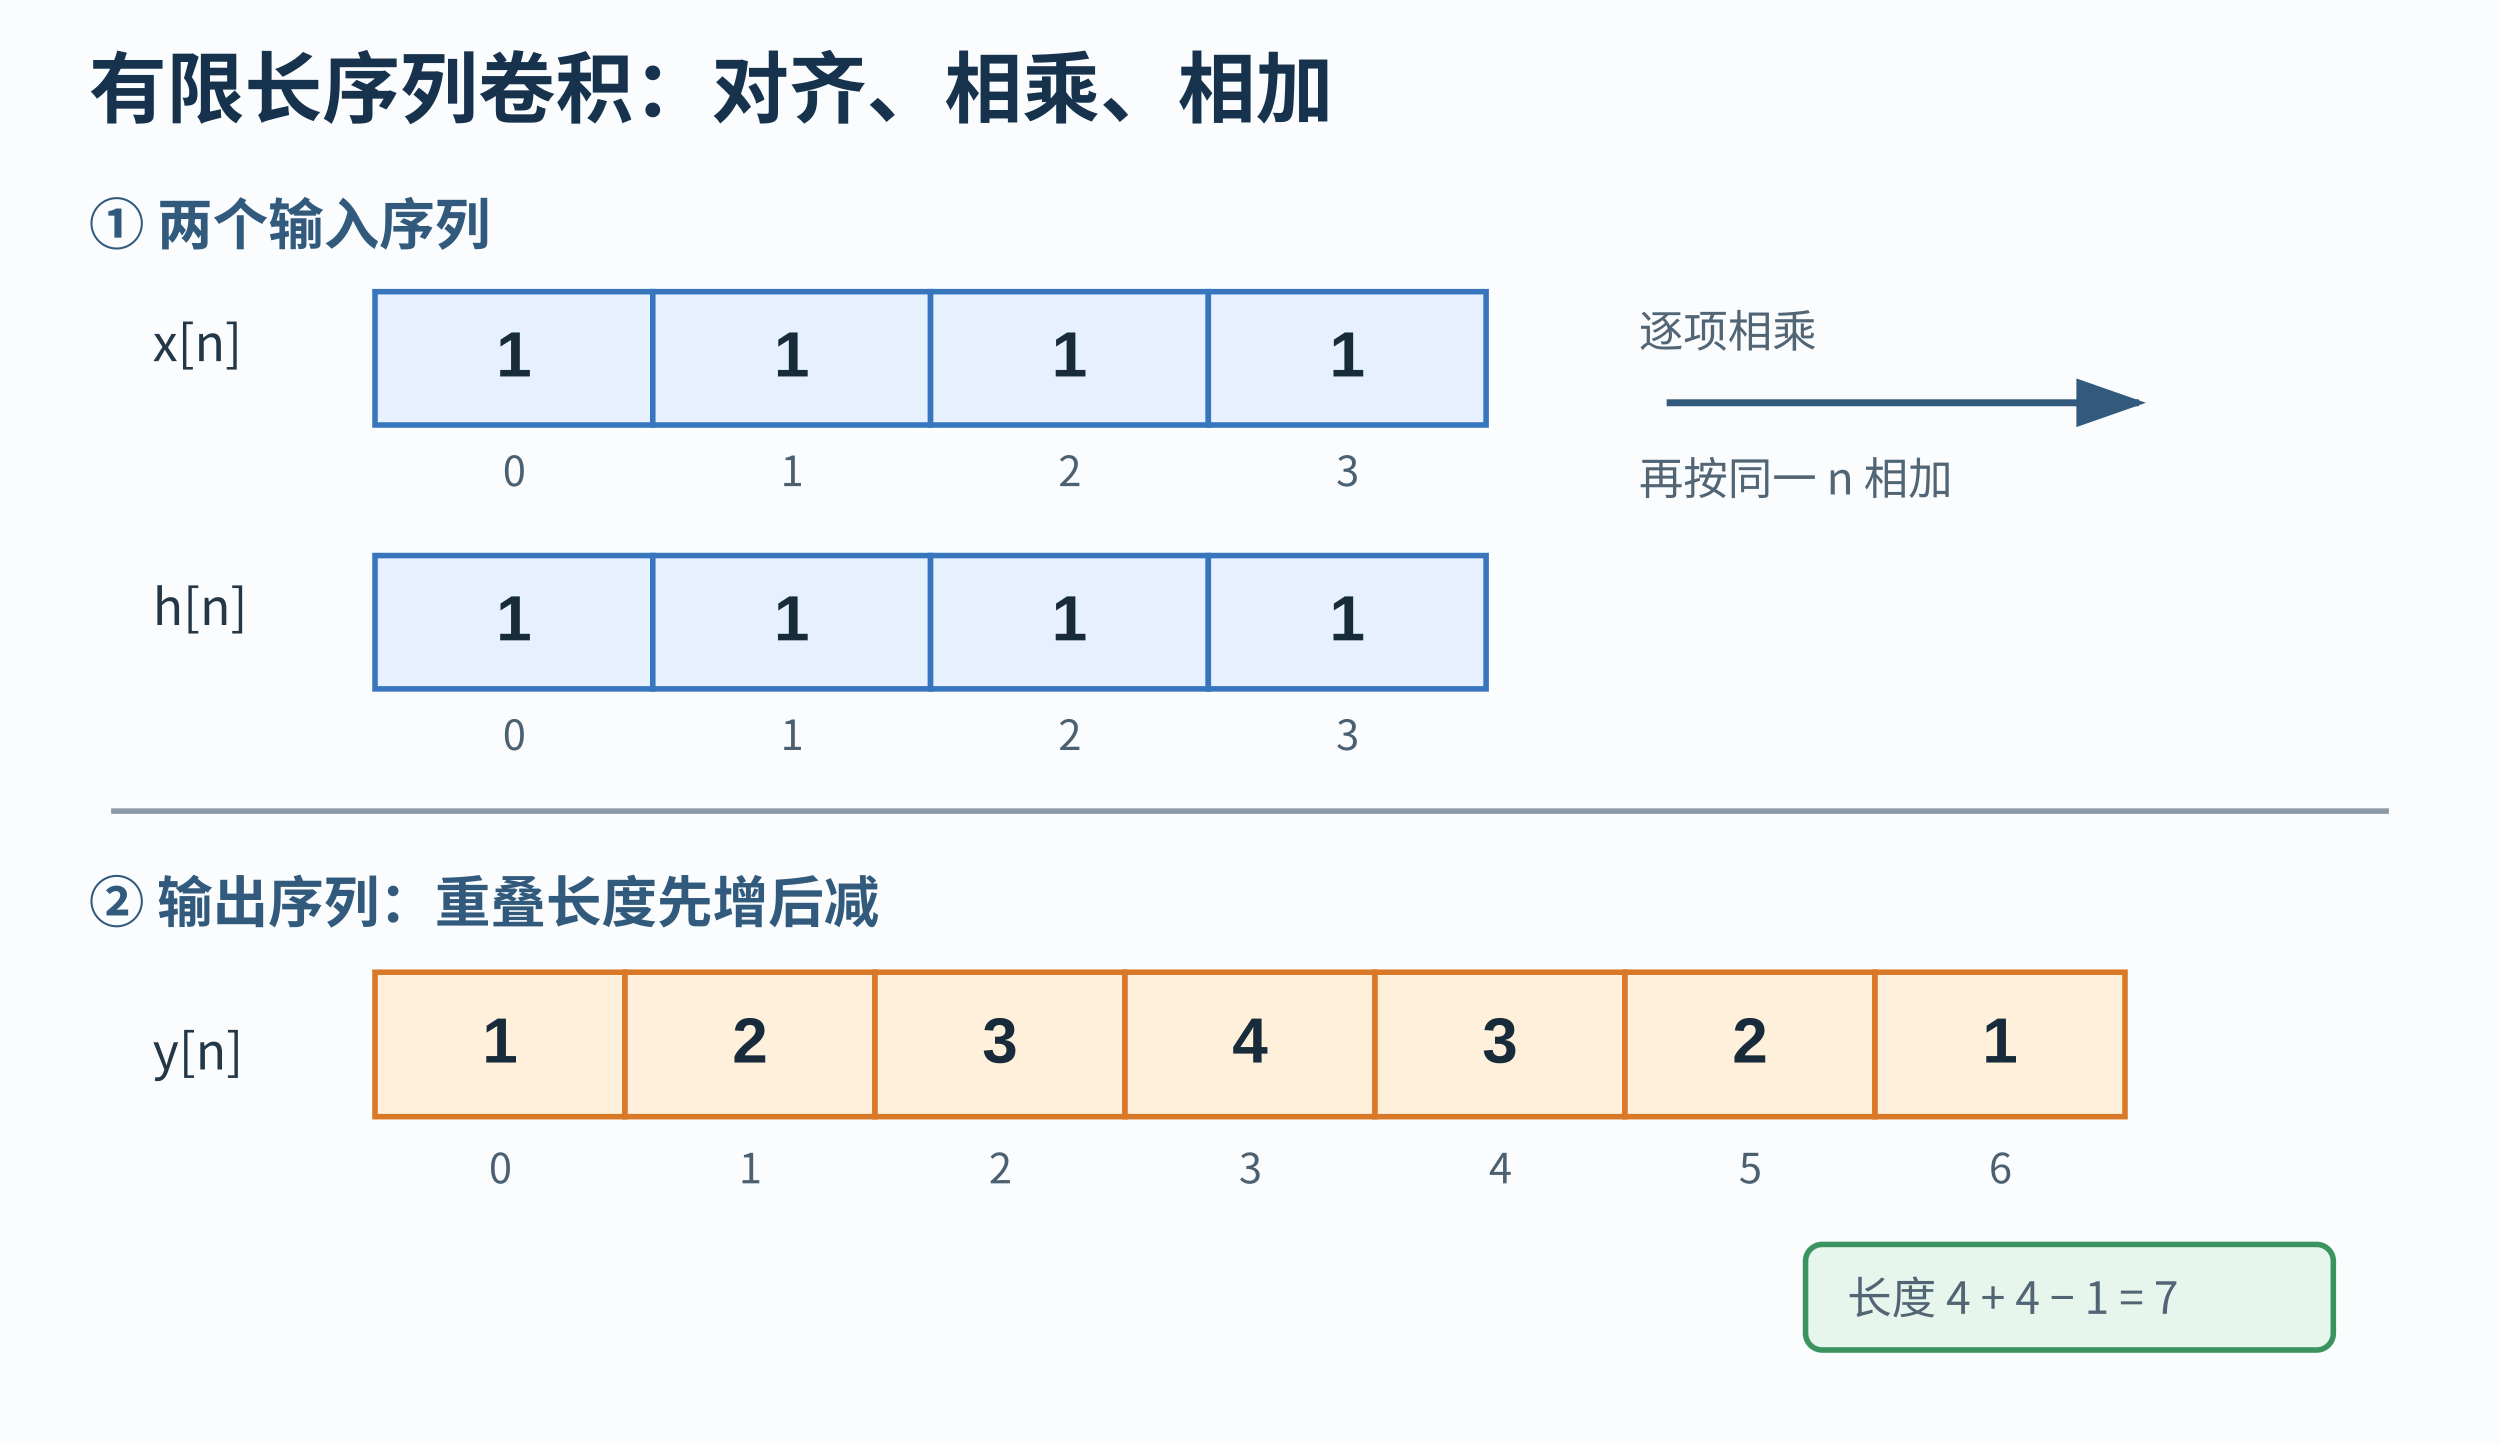
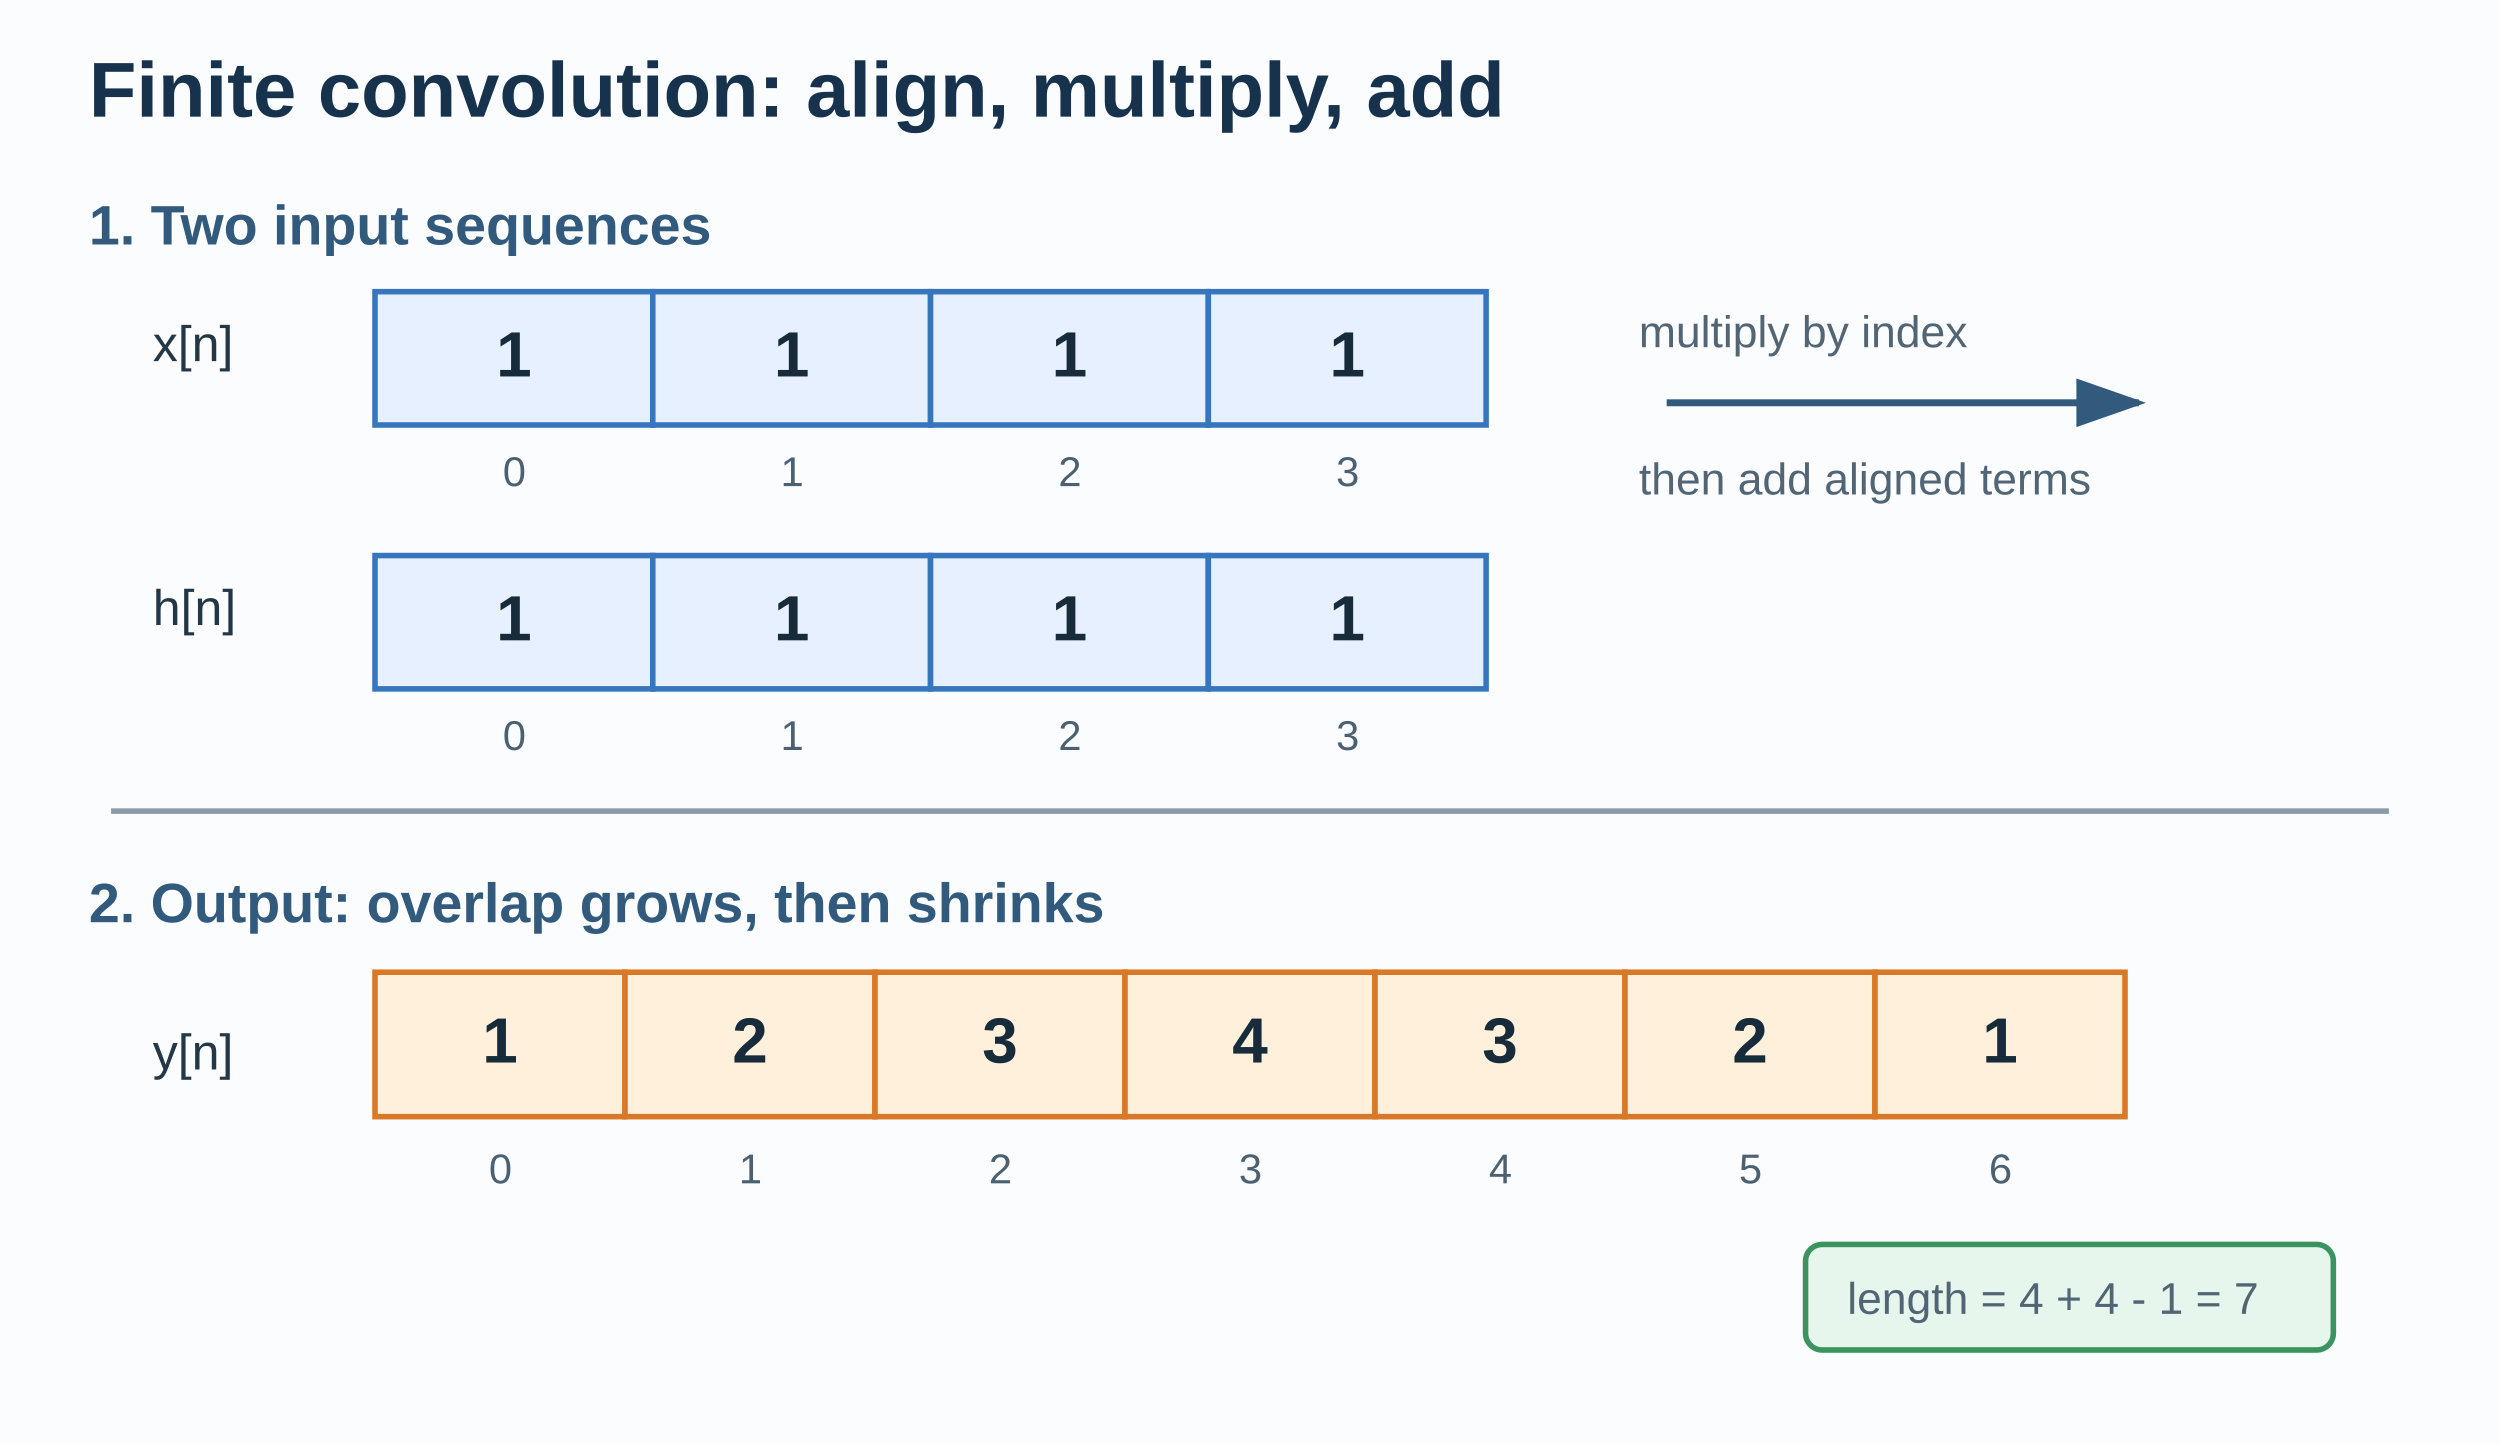
<svg xmlns="http://www.w3.org/2000/svg" width="900" height="520" viewBox="0 0 900 520" role="img" aria-labelledby="title desc">
  <style>
-     .title { fill: #17324d; font: 700 28px "Microsoft YaHei", "Noto Sans CJK SC", sans-serif; }
-     .section { fill: #315a7d; font: 700 20px "Microsoft YaHei", "Noto Sans CJK SC", sans-serif; }
-     .label { fill: #243746; font: 18px "Microsoft YaHei", "Noto Sans CJK SC", sans-serif; }
-     .index { fill: #4b6070; font: 15px "Microsoft YaHei", "Noto Sans CJK SC", sans-serif; }
+     .title { fill: #17324d; font: 700 28px Arial, sans-serif; }
+     .section { fill: #315a7d; font: 700 20px Arial, sans-serif; }
+     .label { fill: #243746; font: 18px Arial, sans-serif; }
+     .index { fill: #4b6070; font: 15px Arial, sans-serif; }
    .value { fill: #172b3a; font: 700 23px Arial, sans-serif; text-anchor: middle; dominant-baseline: middle; }
    .cell { fill: #e6f0ff; stroke: #3776bd; stroke-width: 2; }
    .cell2 { fill: #fff0dc; stroke: #d97927; stroke-width: 2; }
    .cell3 { fill: #e7f6ed; stroke: #3b9460; stroke-width: 2; }
    .line { stroke: #8b9aa7; stroke-width: 2; }
    .arrow { stroke: #315a7d; stroke-width: 2.5; fill: none; marker-end: url(#arrowhead); }
-     .note { fill: #526575; font: 16px "Microsoft YaHei", "Noto Sans CJK SC", sans-serif; }
+     .note { fill: #526575; font: 16px Arial, sans-serif; }
  </style>
  <defs>
    <marker id="arrowhead" markerWidth="10" markerHeight="7" refX="9" refY="3.5" orient="auto">
      <polygon points="0 0, 10 3.5, 0 7" fill="#315a7d" />
    </marker>
  </defs>
  <rect x="0" y="0" width="900" height="520" fill="#fbfcfe" />
-   <text class="title" x="32" y="42">有限长序列卷积：对齐、相乘、相加</text>
-   <text class="section" x="32" y="88">① 两个输入序列</text>
+   <text class="title" x="32" y="42">Finite convolution: align, multiply, add</text>
+   <text class="section" x="32" y="88">1. Two input sequences</text>
  <text class="label" x="55" y="130">x[n]</text>
  <g transform="translate(135,105)">
    <rect class="cell" x="0" y="0" width="100" height="48" />
    <rect class="cell" x="100" y="0" width="100" height="48" />
    <rect class="cell" x="200" y="0" width="100" height="48" />
    <rect class="cell" x="300" y="0" width="100" height="48" />
    <text class="value" x="50" y="24">1</text>
    <text class="value" x="150" y="24">1</text>
    <text class="value" x="250" y="24">1</text>
    <text class="value" x="350" y="24">1</text>
    <text class="index" x="46" y="70">0</text>
    <text class="index" x="146" y="70">1</text>
    <text class="index" x="246" y="70">2</text>
    <text class="index" x="346" y="70">3</text>
  </g>
  <text class="label" x="55" y="225">h[n]</text>
  <g transform="translate(135,200)">
    <rect class="cell" x="0" y="0" width="100" height="48" />
    <rect class="cell" x="100" y="0" width="100" height="48" />
    <rect class="cell" x="200" y="0" width="100" height="48" />
    <rect class="cell" x="300" y="0" width="100" height="48" />
    <text class="value" x="50" y="24">1</text>
    <text class="value" x="150" y="24">1</text>
    <text class="value" x="250" y="24">1</text>
    <text class="value" x="350" y="24">1</text>
    <text class="index" x="46" y="70">0</text>
    <text class="index" x="146" y="70">1</text>
    <text class="index" x="246" y="70">2</text>
    <text class="index" x="346" y="70">3</text>
  </g>
  <path class="arrow" d="M 600 145 L 770 145" />
-   <text class="note" x="590" y="125">逐项相乘</text>
-   <text class="note" x="590" y="178">再按同一 n 相加</text>
+   <text class="note" x="590" y="125">multiply by index</text>
+   <text class="note" x="590" y="178">then add aligned terms</text>
  <line class="line" x1="40" y1="292" x2="860" y2="292" />
-   <text class="section" x="32" y="332">② 输出序列：重叠长度先增后减</text>
+   <text class="section" x="32" y="332">2. Output: overlap grows, then shrinks</text>
  <text class="label" x="55" y="385">y[n]</text>
  <g transform="translate(135,350)">
    <rect class="cell2" x="0" y="0" width="90" height="52" />
    <rect class="cell2" x="90" y="0" width="90" height="52" />
    <rect class="cell2" x="180" y="0" width="90" height="52" />
    <rect class="cell2" x="270" y="0" width="90" height="52" />
    <rect class="cell2" x="360" y="0" width="90" height="52" />
    <rect class="cell2" x="450" y="0" width="90" height="52" />
    <rect class="cell2" x="540" y="0" width="90" height="52" />
    <text class="value" x="45" y="26">1</text>
    <text class="value" x="135" y="26">2</text>
    <text class="value" x="225" y="26">3</text>
    <text class="value" x="315" y="26">4</text>
    <text class="value" x="405" y="26">3</text>
    <text class="value" x="495" y="26">2</text>
    <text class="value" x="585" y="26">1</text>
    <text class="index" x="41" y="76">0</text>
    <text class="index" x="131" y="76">1</text>
    <text class="index" x="221" y="76">2</text>
    <text class="index" x="311" y="76">3</text>
    <text class="index" x="401" y="76">4</text>
    <text class="index" x="491" y="76">5</text>
    <text class="index" x="581" y="76">6</text>
  </g>
  <rect class="cell3" x="650" y="448" width="190" height="38" rx="6" />
-   <text class="note" x="665" y="473">长度 4 + 4 − 1 = 7</text>
+   <text class="note" x="665" y="473">length = 4 + 4 - 1 = 7</text>
</svg>
